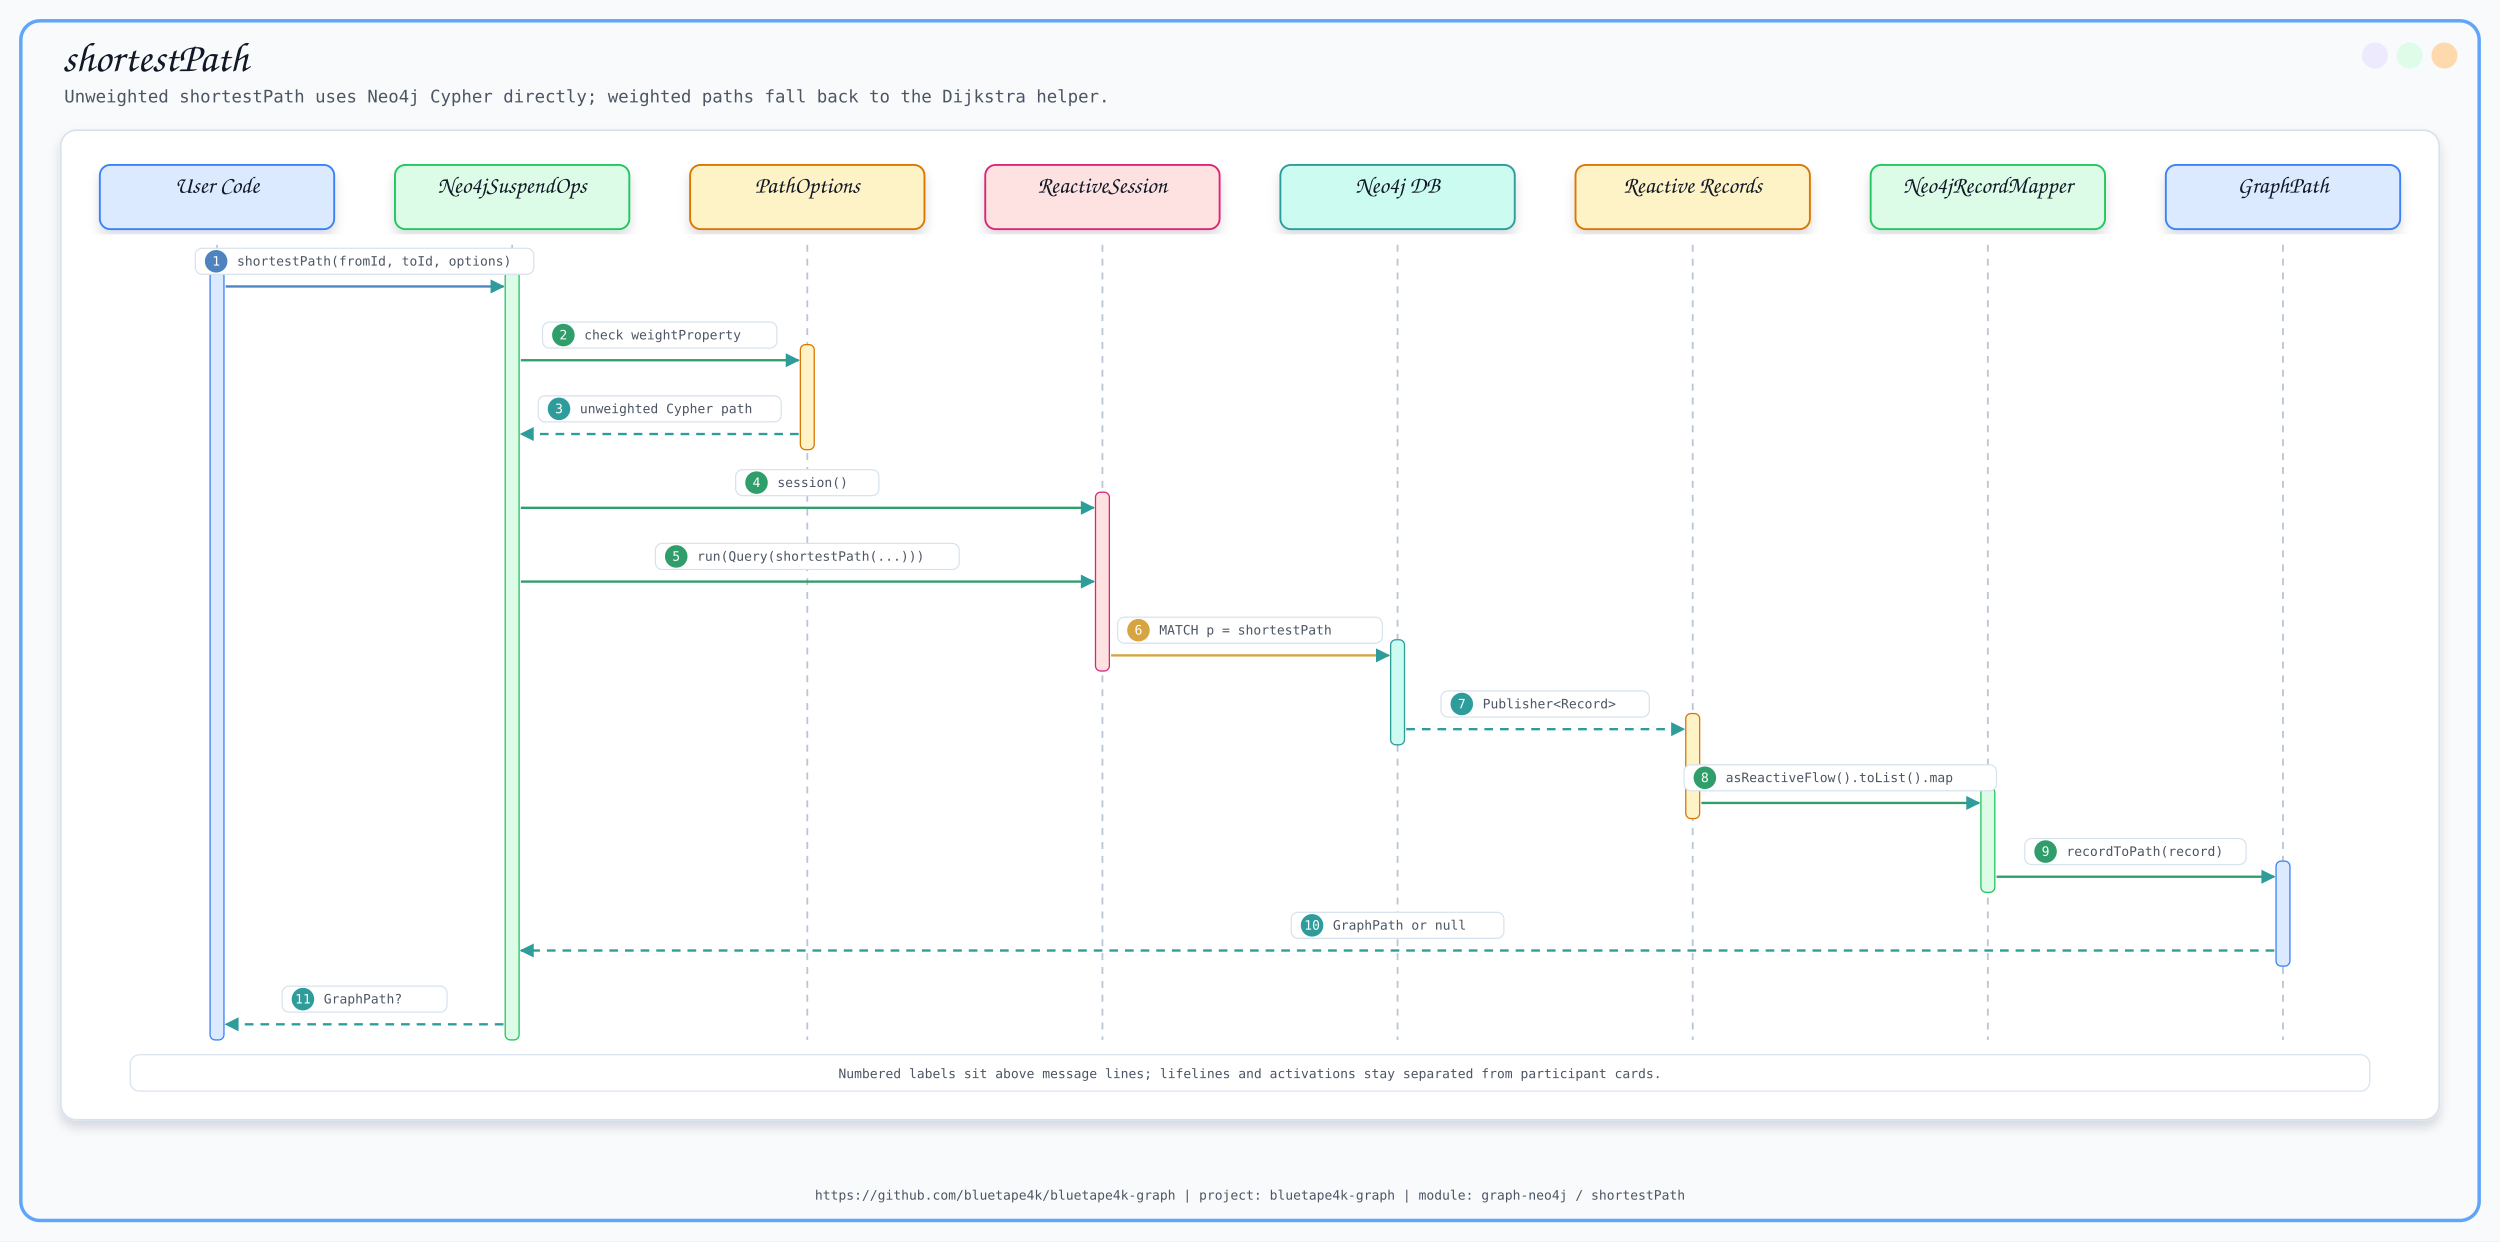
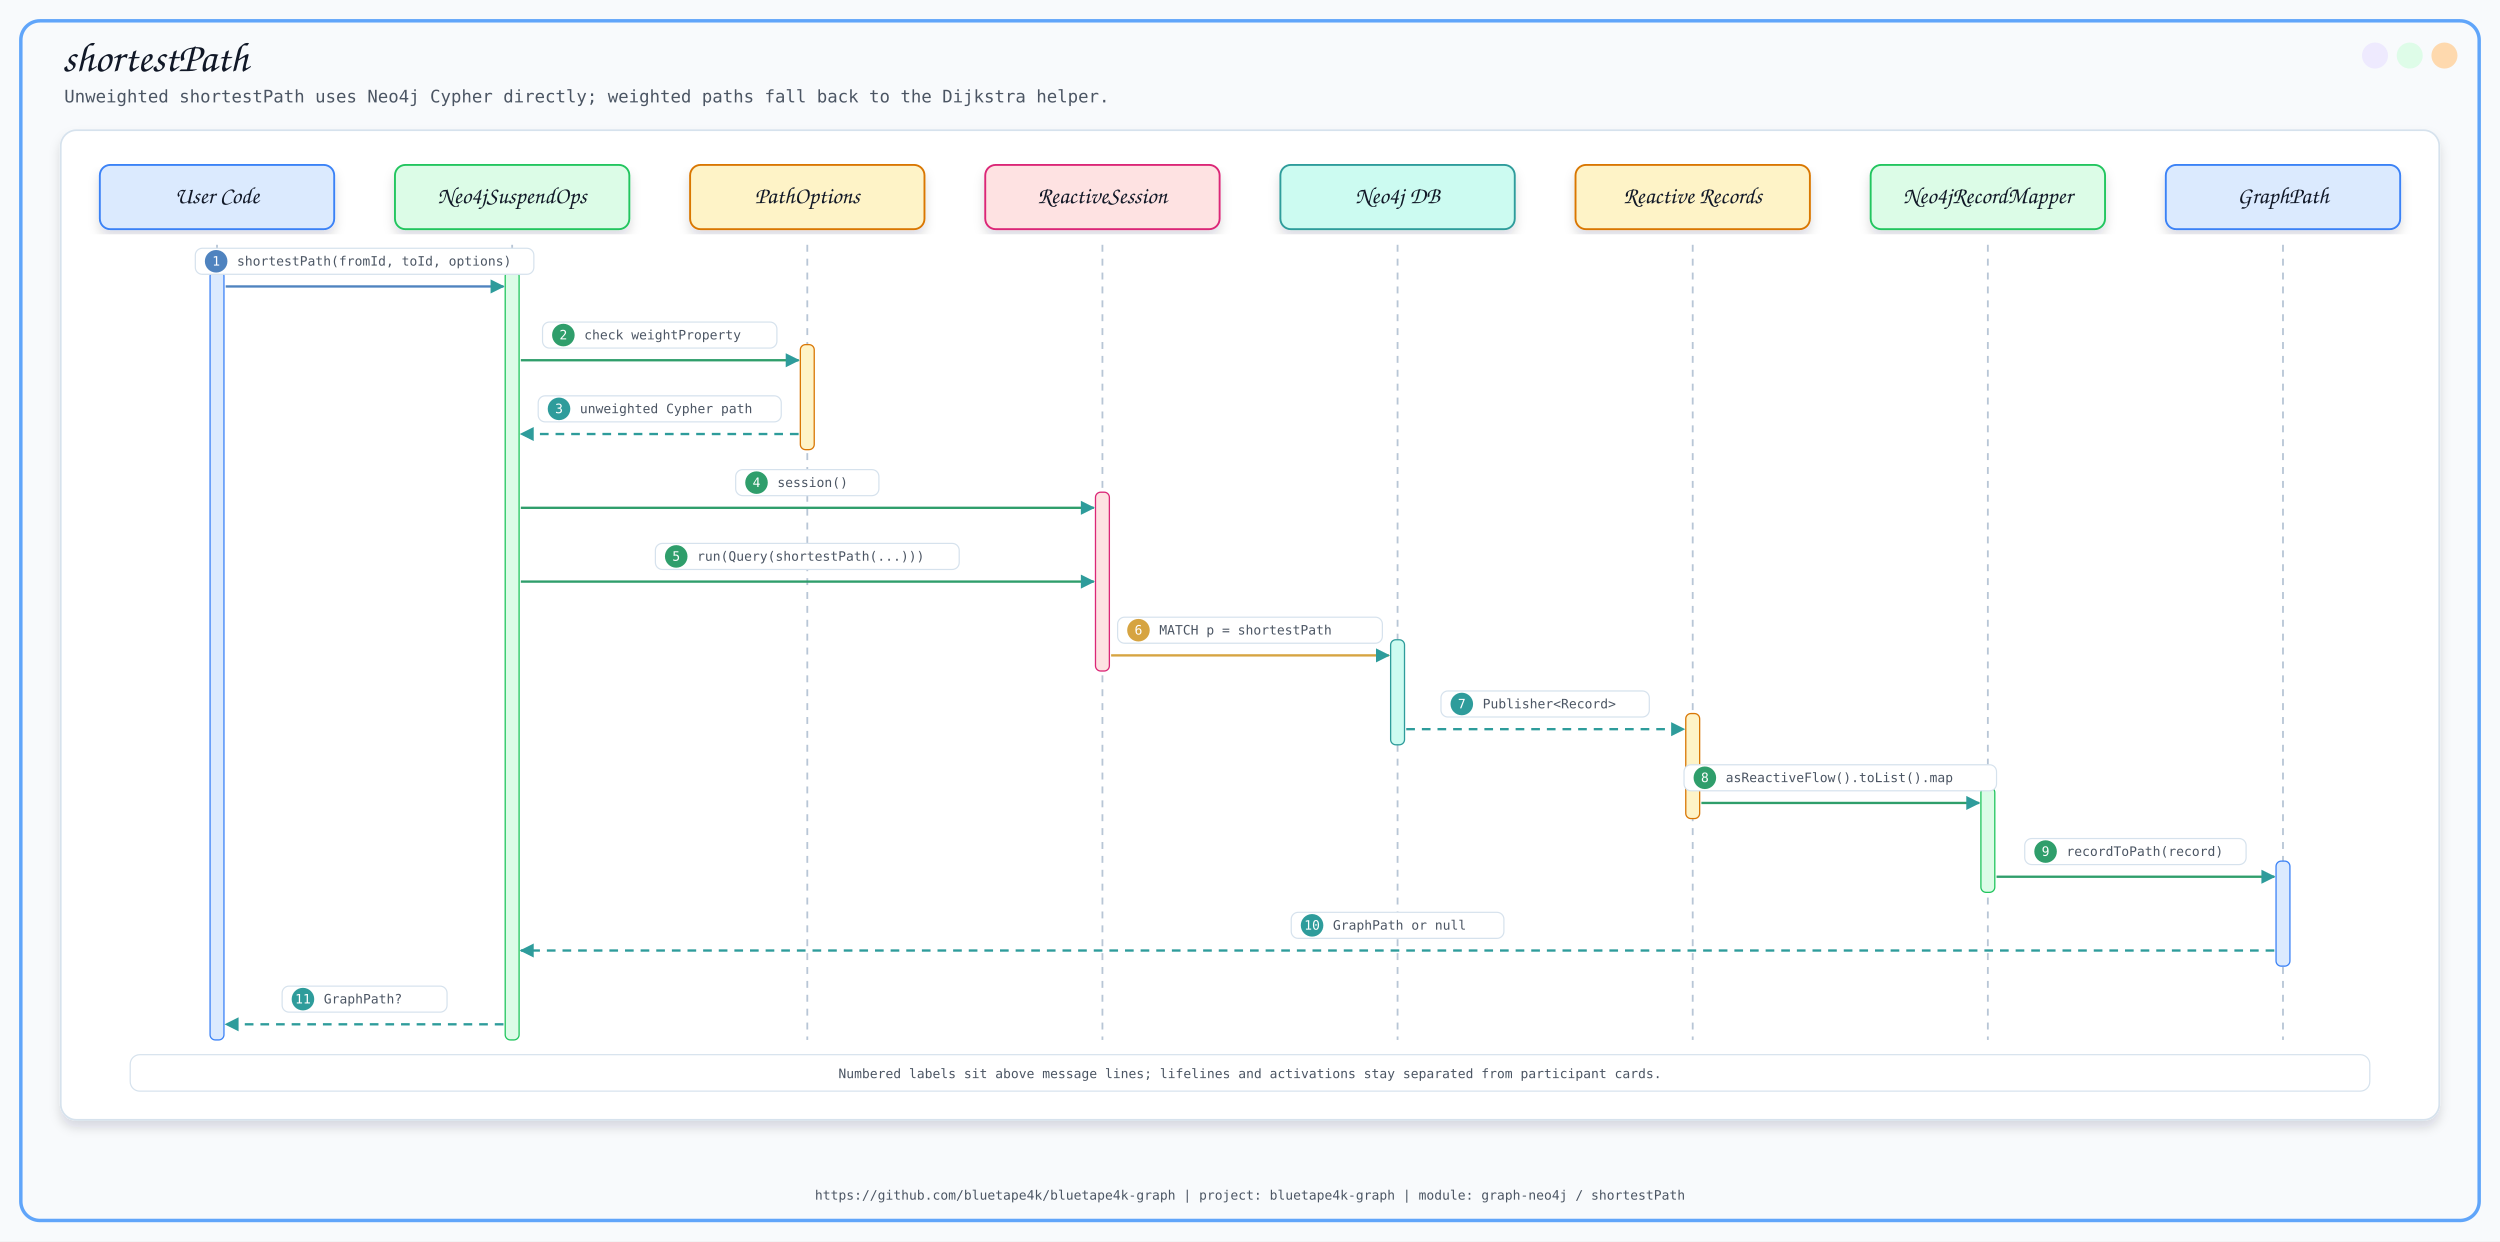
<svg xmlns="http://www.w3.org/2000/svg" width="2880" height="1430" viewBox="0 0 2880 1430">
  <defs>
    <filter id="softShadow" x="-8%" y="-8%" width="116%" height="116%">
      <feDropShadow dx="0" dy="8" stdDeviation="6" flood-color="#0F172A" flood-opacity="0.14" />
    </filter>
    <marker id="arrow" viewBox="0 0 10 10" refX="9" refY="5" markerWidth="8" markerHeight="8" orient="auto-start-reverse">
      <path d="M 0 0 L 10 5 L 0 10 z" fill="#2563EB" />
    </marker>
  </defs>
  <style>
      .title { font-family: 'Architects Daughter', cursive; font-size: 48px; fill: #111827; }
      .subtitle { font-family: 'Comic Mono', monospace; font-size: 20px; fill: #4B5563; }
      .label { font-family: 'Architects Daughter', cursive; font-size: 27px; fill: #111827; }
      .small { font-family: 'Comic Mono', monospace; font-size: 18px; fill: #374151; }
      .tiny { font-family: 'Comic Mono', monospace; font-size: 15px; fill: #4B5563; }
      .card { filter: url(#softShadow); }
      .line { stroke: #2563EB; stroke-width: 3; fill: none; marker-end: url(#arrow); }
      .thin { stroke: #60A5FA; stroke-width: 2; fill: none; marker-end: url(#arrow); }
      .dash { stroke: #64748B; stroke-width: 2; stroke-dasharray: 8 8; fill: none; marker-end: url(#arrow); }
    </style>
  <defs>
    <marker id="seqArrow" markerWidth="6" markerHeight="6" refX="5.5" refY="3" orient="auto" markerUnits="strokeWidth">
      <path d="M 0 0 L 6 3 L 0 6 z" fill="#2E9C9B" />
    </marker>
  </defs>
  <rect x="0" y="0" width="2880" height="1430" fill="#F8FAFC" />
  <rect x="24" y="24" width="2832" height="1382" rx="22" fill="none" stroke="#60A5FA" stroke-width="4" />
  <circle cx="2816" cy="64" r="15" fill="#FED7AA" opacity="0.95" />
  <circle cx="2776" cy="64" r="15" fill="#DCFCE7" opacity="0.95" />
  <circle cx="2736" cy="64" r="15" fill="#EDE9FE" opacity="0.95" />
  <text x="72" y="82" class="title">shortestPath</text>
  <text x="74" y="118" class="subtitle">Unweighted shortestPath uses Neo4j Cypher directly; weighted paths fall back to the Dijkstra helper.</text>
  <text x="1440.0" y="1382" text-anchor="middle" class="tiny">https://github.com/bluetape4k/bluetape4k-graph | project: bluetape4k-graph | module: graph-neo4j / shortestPath</text>
  <rect x="70" y="150" width="2740" height="1140" rx="18" fill="#FFFFFF" stroke="#D6E2ED" stroke-width="2" filter="url(#softShadow)" />
  <rect x="115.0" y="190" width="270" height="74" rx="12" fill="#DBEAFE" stroke="#3B82F6" stroke-width="2.2" filter="url(#softShadow)" />
-   <text x="250.0" y="222" text-anchor="middle" class="label">User Code</text>
+   <text x="250.0" y="227" text-anchor="middle" dominant-baseline="middle" class="label">User Code</text>
  <line x1="250.0" y1="282" x2="250.0" y2="1198" stroke="#B8C6D6" stroke-width="2.1" stroke-dasharray="8 8" />
  <rect x="455.0" y="190" width="270" height="74" rx="12" fill="#DCFCE7" stroke="#22C55E" stroke-width="2.2" filter="url(#softShadow)" />
-   <text x="590.0" y="222" text-anchor="middle" class="label">Neo4jSuspendOps</text>
+   <text x="590.0" y="227" text-anchor="middle" dominant-baseline="middle" class="label">Neo4jSuspendOps</text>
  <line x1="590.0" y1="282" x2="590.0" y2="1198" stroke="#B8C6D6" stroke-width="2.1" stroke-dasharray="8 8" />
  <rect x="795.0" y="190" width="270" height="74" rx="12" fill="#FEF3C7" stroke="#D97706" stroke-width="2.2" filter="url(#softShadow)" />
-   <text x="930.0" y="222" text-anchor="middle" class="label">PathOptions</text>
+   <text x="930.0" y="227" text-anchor="middle" dominant-baseline="middle" class="label">PathOptions</text>
  <line x1="930.0" y1="282" x2="930.0" y2="1198" stroke="#B8C6D6" stroke-width="2.1" stroke-dasharray="8 8" />
  <rect x="1135.0" y="190" width="270" height="74" rx="12" fill="#FEE2E2" stroke="#DB2777" stroke-width="2.2" filter="url(#softShadow)" />
-   <text x="1270.0" y="222" text-anchor="middle" class="label">ReactiveSession</text>
+   <text x="1270.0" y="227" text-anchor="middle" dominant-baseline="middle" class="label">ReactiveSession</text>
  <line x1="1270.0" y1="282" x2="1270.0" y2="1198" stroke="#B8C6D6" stroke-width="2.1" stroke-dasharray="8 8" />
  <rect x="1475.0" y="190" width="270" height="74" rx="12" fill="#CCFBF1" stroke="#2E9C9B" stroke-width="2.2" filter="url(#softShadow)" />
-   <text x="1610.0" y="222" text-anchor="middle" class="label">Neo4j DB</text>
+   <text x="1610.0" y="227" text-anchor="middle" dominant-baseline="middle" class="label">Neo4j DB</text>
  <line x1="1610.0" y1="282" x2="1610.0" y2="1198" stroke="#B8C6D6" stroke-width="2.1" stroke-dasharray="8 8" />
  <rect x="1815.0" y="190" width="270" height="74" rx="12" fill="#FEF3C7" stroke="#D97706" stroke-width="2.2" filter="url(#softShadow)" />
-   <text x="1950.0" y="222" text-anchor="middle" class="label">Reactive Records</text>
+   <text x="1950.0" y="227" text-anchor="middle" dominant-baseline="middle" class="label">Reactive Records</text>
  <line x1="1950.0" y1="282" x2="1950.0" y2="1198" stroke="#B8C6D6" stroke-width="2.1" stroke-dasharray="8 8" />
  <rect x="2155.0" y="190" width="270" height="74" rx="12" fill="#DCFCE7" stroke="#22C55E" stroke-width="2.2" filter="url(#softShadow)" />
-   <text x="2290.0" y="222" text-anchor="middle" class="label">Neo4jRecordMapper</text>
+   <text x="2290.0" y="227" text-anchor="middle" dominant-baseline="middle" class="label">Neo4jRecordMapper</text>
  <line x1="2290.0" y1="282" x2="2290.0" y2="1198" stroke="#B8C6D6" stroke-width="2.1" stroke-dasharray="8 8" />
  <rect x="2495.0" y="190" width="270" height="74" rx="12" fill="#DBEAFE" stroke="#3B82F6" stroke-width="2.2" filter="url(#softShadow)" />
-   <text x="2630.0" y="222" text-anchor="middle" class="label">GraphPath</text>
+   <text x="2630.0" y="227" text-anchor="middle" dominant-baseline="middle" class="label">GraphPath</text>
  <line x1="2630.0" y1="282" x2="2630.0" y2="1198" stroke="#B8C6D6" stroke-width="2.1" stroke-dasharray="8 8" />
  <rect x="242.0" y="312" width="16" height="886" rx="6" fill="#DBEAFE" stroke="#3B82F6" stroke-width="1.5" />
  <rect x="582.0" y="312" width="16" height="886" rx="6" fill="#DCFCE7" stroke="#22C55E" stroke-width="1.5" />
  <rect x="922.0" y="397" width="16" height="121" rx="6" fill="#FEF3C7" stroke="#D97706" stroke-width="1.5" />
  <rect x="1262.0" y="567" width="16" height="206" rx="6" fill="#FEE2E2" stroke="#DB2777" stroke-width="1.5" />
  <rect x="1602.0" y="737" width="16" height="121" rx="6" fill="#CCFBF1" stroke="#2E9C9B" stroke-width="1.5" />
  <rect x="1942.0" y="822" width="16" height="121" rx="6" fill="#FEF3C7" stroke="#D97706" stroke-width="1.5" />
  <rect x="2282.0" y="907" width="16" height="121" rx="6" fill="#DCFCE7" stroke="#22C55E" stroke-width="1.5" />
  <rect x="2622.0" y="992" width="16" height="121" rx="6" fill="#DBEAFE" stroke="#3B82F6" stroke-width="1.5" />
  <line x1="260.0" y1="330" x2="580.0" y2="330" stroke="#4F83BF" stroke-width="2.7" marker-end="url(#seqArrow)" />
  <rect x="225.0" y="286" width="390" height="30" rx="8" fill="#FFFFFF" stroke="#D6E2ED" stroke-width="1.4" />
  <circle cx="249.0" cy="301" r="13" fill="#4F83BF" />
  <text x="249.0" y="306" text-anchor="middle" class="tiny" style="fill:#FFFFFF">1</text>
  <text x="273.0" y="306" class="tiny">shortestPath(fromId, toId, options)</text>
  <line x1="600.0" y1="415" x2="920.0" y2="415" stroke="#2F9E6B" stroke-width="2.7" marker-end="url(#seqArrow)" />
  <rect x="625.0" y="371" width="270" height="30" rx="8" fill="#FFFFFF" stroke="#D6E2ED" stroke-width="1.4" />
  <circle cx="649.0" cy="386" r="13" fill="#2F9E6B" />
  <text x="649.0" y="391" text-anchor="middle" class="tiny" style="fill:#FFFFFF">2</text>
  <text x="673.0" y="391" class="tiny">check weightProperty</text>
  <line x1="920.0" y1="500" x2="600.0" y2="500" stroke="#2E9C9B" stroke-width="2.7" stroke-dasharray="10 8" marker-end="url(#seqArrow)" />
  <rect x="620.0" y="456" width="280" height="30" rx="8" fill="#FFFFFF" stroke="#D6E2ED" stroke-width="1.4" />
  <circle cx="644.0" cy="471" r="13" fill="#2E9C9B" />
  <text x="644.0" y="476" text-anchor="middle" class="tiny" style="fill:#FFFFFF">3</text>
  <text x="668.0" y="476" class="tiny">unweighted Cypher path</text>
  <line x1="600.0" y1="585" x2="1260.0" y2="585" stroke="#2F9E6B" stroke-width="2.7" marker-end="url(#seqArrow)" />
  <rect x="847.5" y="541" width="165" height="30" rx="8" fill="#FFFFFF" stroke="#D6E2ED" stroke-width="1.4" />
  <circle cx="871.5" cy="556" r="13" fill="#2F9E6B" />
  <text x="871.5" y="561" text-anchor="middle" class="tiny" style="fill:#FFFFFF">4</text>
  <text x="895.5" y="561" class="tiny">session()</text>
  <line x1="600.0" y1="670" x2="1260.0" y2="670" stroke="#2F9E6B" stroke-width="2.7" marker-end="url(#seqArrow)" />
  <rect x="755.0" y="626" width="350" height="30" rx="8" fill="#FFFFFF" stroke="#D6E2ED" stroke-width="1.4" />
  <circle cx="779.0" cy="641" r="13" fill="#2F9E6B" />
  <text x="779.0" y="646" text-anchor="middle" class="tiny" style="fill:#FFFFFF">5</text>
  <text x="803.0" y="646" class="tiny">run(Query(shortestPath(...)))</text>
  <line x1="1280.0" y1="755" x2="1600.0" y2="755" stroke="#D6A441" stroke-width="2.7" marker-end="url(#seqArrow)" />
  <rect x="1287.5" y="711" width="305" height="30" rx="8" fill="#FFFFFF" stroke="#D6E2ED" stroke-width="1.4" />
  <circle cx="1311.5" cy="726" r="13" fill="#D6A441" />
  <text x="1311.5" y="731" text-anchor="middle" class="tiny" style="fill:#FFFFFF">6</text>
  <text x="1335.5" y="731" class="tiny">MATCH p = shortestPath</text>
  <line x1="1620.0" y1="840" x2="1940.0" y2="840" stroke="#2E9C9B" stroke-width="2.7" stroke-dasharray="10 8" marker-end="url(#seqArrow)" />
  <rect x="1660.0" y="796" width="240" height="30" rx="8" fill="#FFFFFF" stroke="#D6E2ED" stroke-width="1.4" />
  <circle cx="1684.0" cy="811" r="13" fill="#2E9C9B" />
  <text x="1684.0" y="816" text-anchor="middle" class="tiny" style="fill:#FFFFFF">7</text>
  <text x="1708.0" y="816" class="tiny">Publisher&lt;Record&gt;</text>
  <line x1="1960.0" y1="925" x2="2280.0" y2="925" stroke="#2F9E6B" stroke-width="2.7" marker-end="url(#seqArrow)" />
  <rect x="1940.0" y="881" width="360" height="30" rx="8" fill="#FFFFFF" stroke="#D6E2ED" stroke-width="1.4" />
  <circle cx="1964.0" cy="896" r="13" fill="#2F9E6B" />
  <text x="1964.0" y="901" text-anchor="middle" class="tiny" style="fill:#FFFFFF">8</text>
  <text x="1988.0" y="901" class="tiny">asReactiveFlow().toList().map</text>
  <line x1="2300.0" y1="1010" x2="2620.0" y2="1010" stroke="#2F9E6B" stroke-width="2.7" marker-end="url(#seqArrow)" />
  <rect x="2332.5" y="966" width="255" height="30" rx="8" fill="#FFFFFF" stroke="#D6E2ED" stroke-width="1.4" />
  <circle cx="2356.5" cy="981" r="13" fill="#2F9E6B" />
  <text x="2356.5" y="986" text-anchor="middle" class="tiny" style="fill:#FFFFFF">9</text>
  <text x="2380.5" y="986" class="tiny">recordToPath(record)</text>
  <line x1="2620.0" y1="1095" x2="600.0" y2="1095" stroke="#2E9C9B" stroke-width="2.7" stroke-dasharray="10 8" marker-end="url(#seqArrow)" />
  <rect x="1487.5" y="1051" width="245" height="30" rx="8" fill="#FFFFFF" stroke="#D6E2ED" stroke-width="1.4" />
  <circle cx="1511.5" cy="1066" r="13" fill="#2E9C9B" />
  <text x="1511.5" y="1071" text-anchor="middle" class="tiny" style="fill:#FFFFFF">10</text>
  <text x="1535.5" y="1071" class="tiny">GraphPath or null</text>
  <line x1="580.0" y1="1180" x2="260.0" y2="1180" stroke="#2E9C9B" stroke-width="2.7" stroke-dasharray="10 8" marker-end="url(#seqArrow)" />
  <rect x="325.0" y="1136" width="190" height="30" rx="8" fill="#FFFFFF" stroke="#D6E2ED" stroke-width="1.4" />
  <circle cx="349.0" cy="1151" r="13" fill="#2E9C9B" />
  <text x="349.0" y="1156" text-anchor="middle" class="tiny" style="fill:#FFFFFF">11</text>
  <text x="373.0" y="1156" class="tiny">GraphPath?</text>
  <rect x="150" y="1215" width="2580" height="42" rx="11" fill="#FFFFFF" stroke="#D6E2ED" stroke-width="1.4" />
  <text x="1440.0" y="1242" text-anchor="middle" class="tiny">Numbered labels sit above message lines; lifelines and activations stay separated from participant cards.</text>
</svg>
